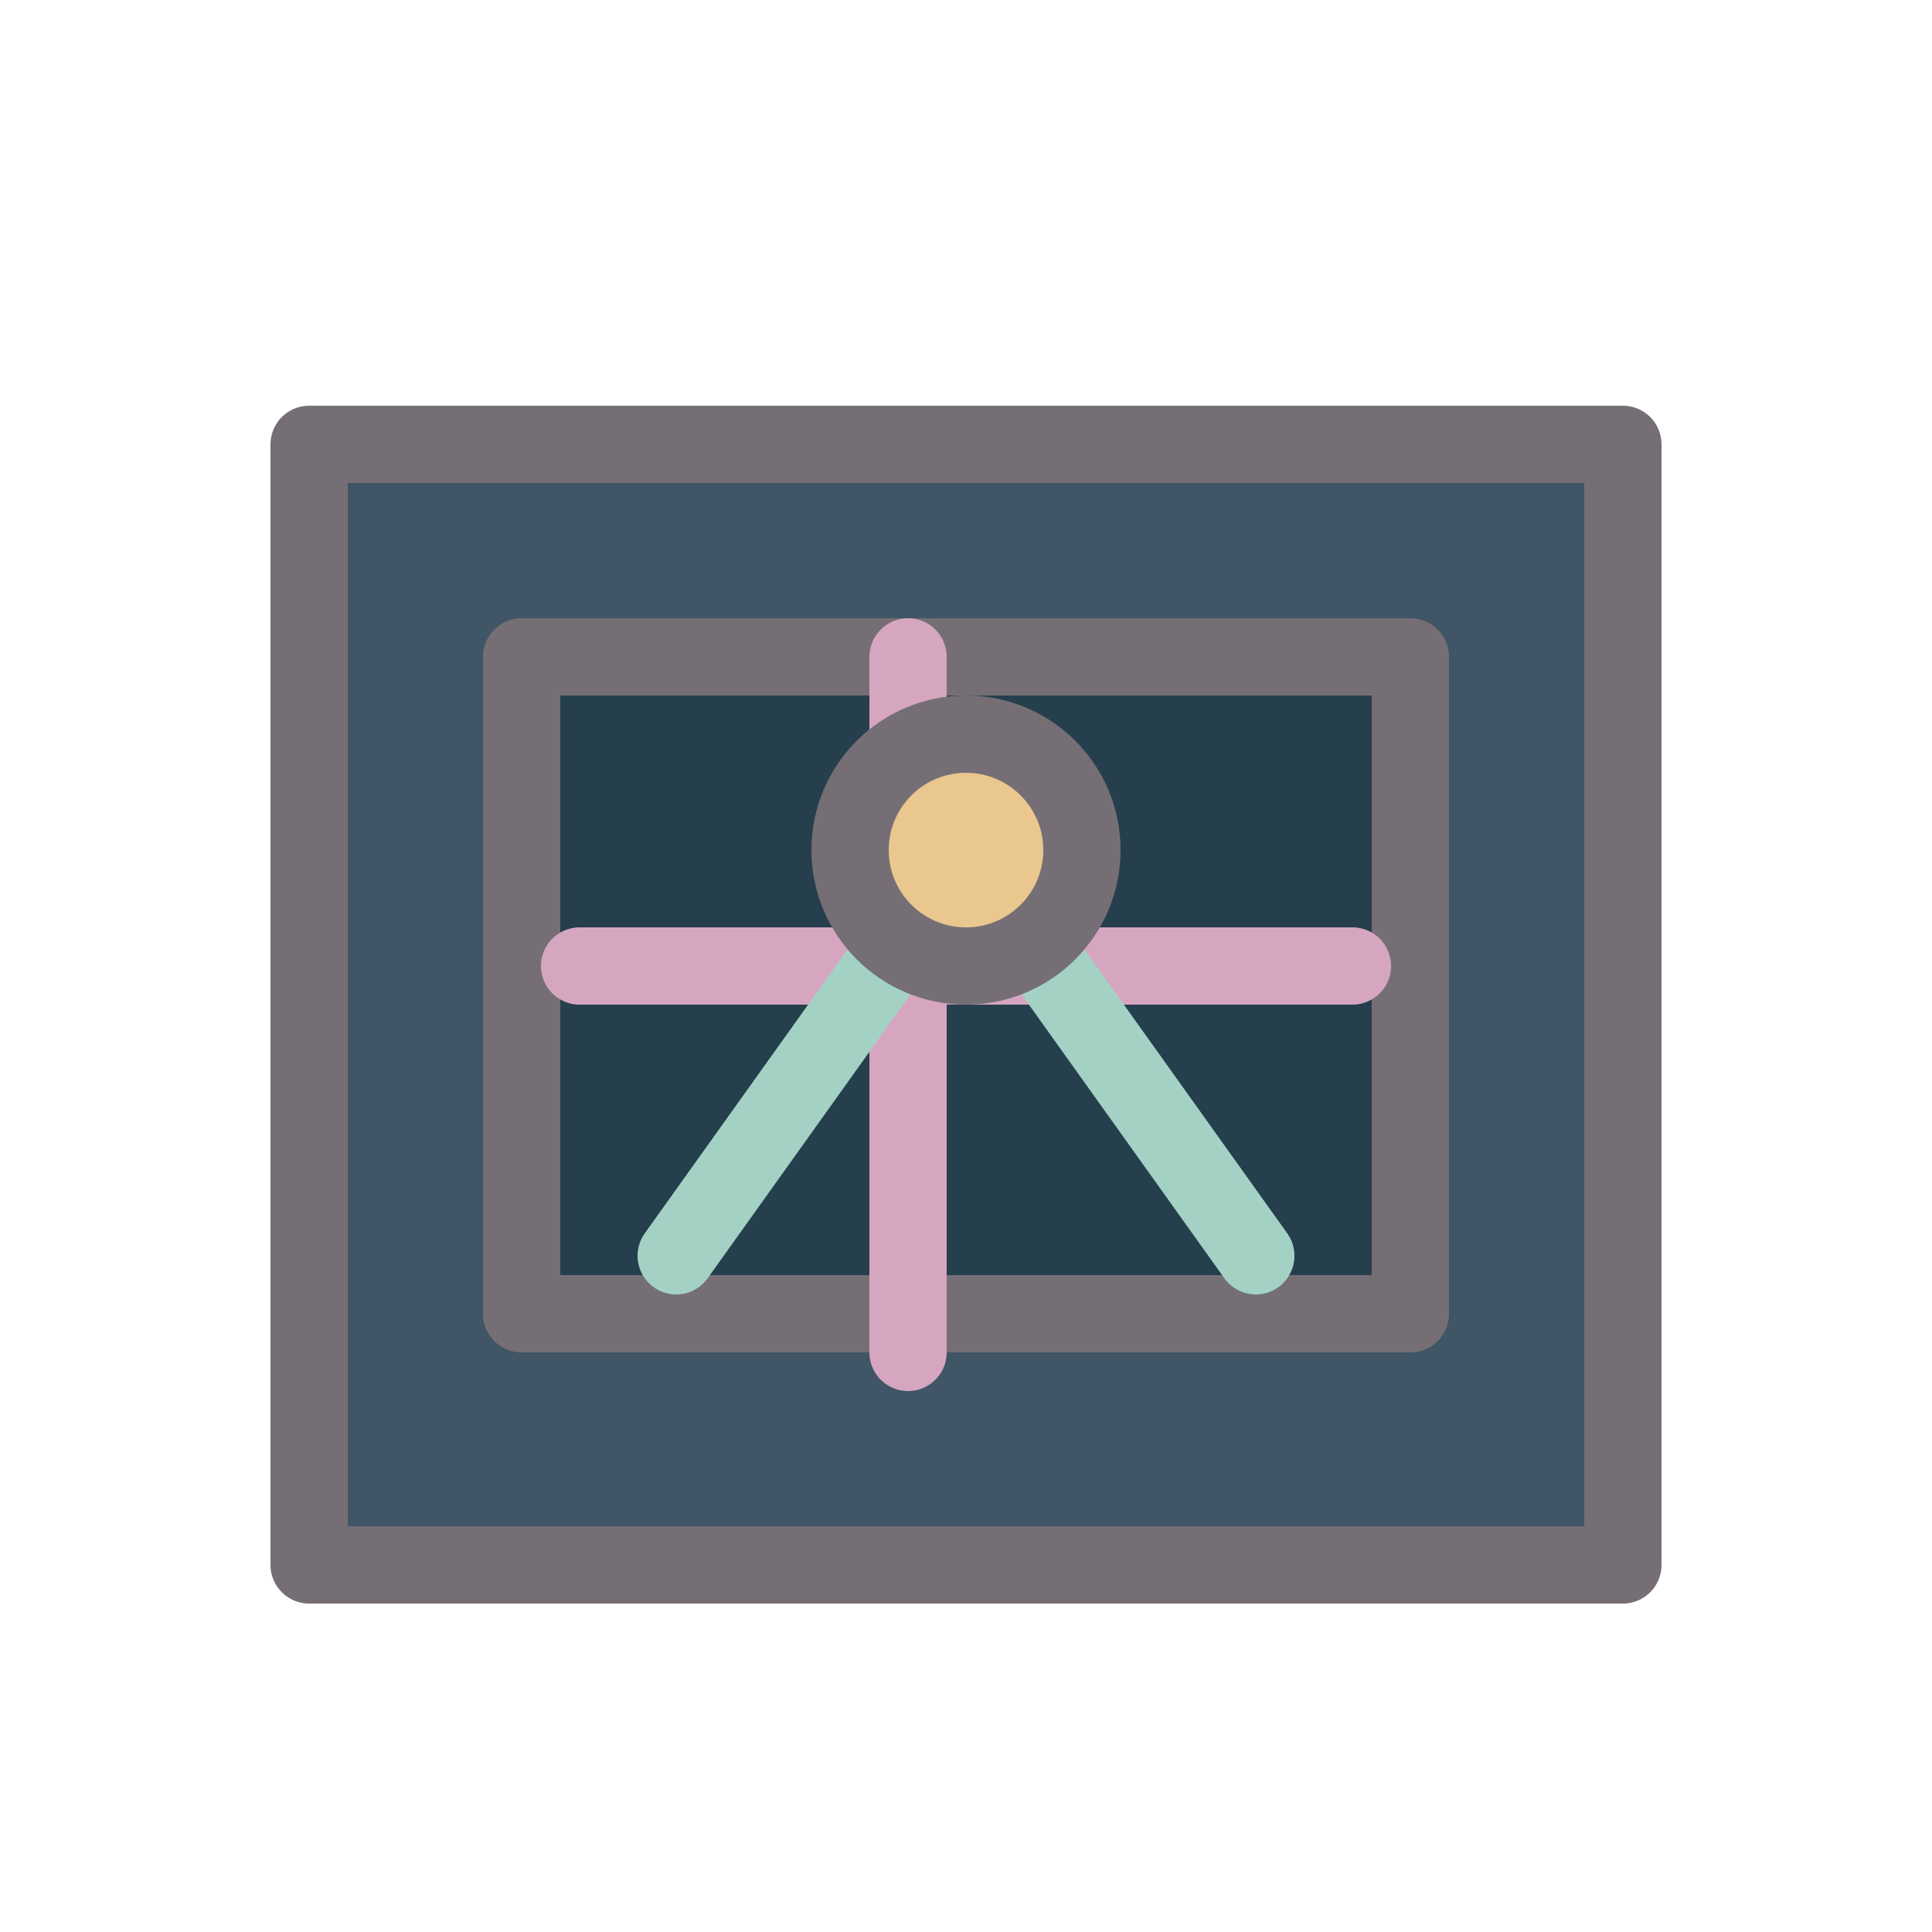
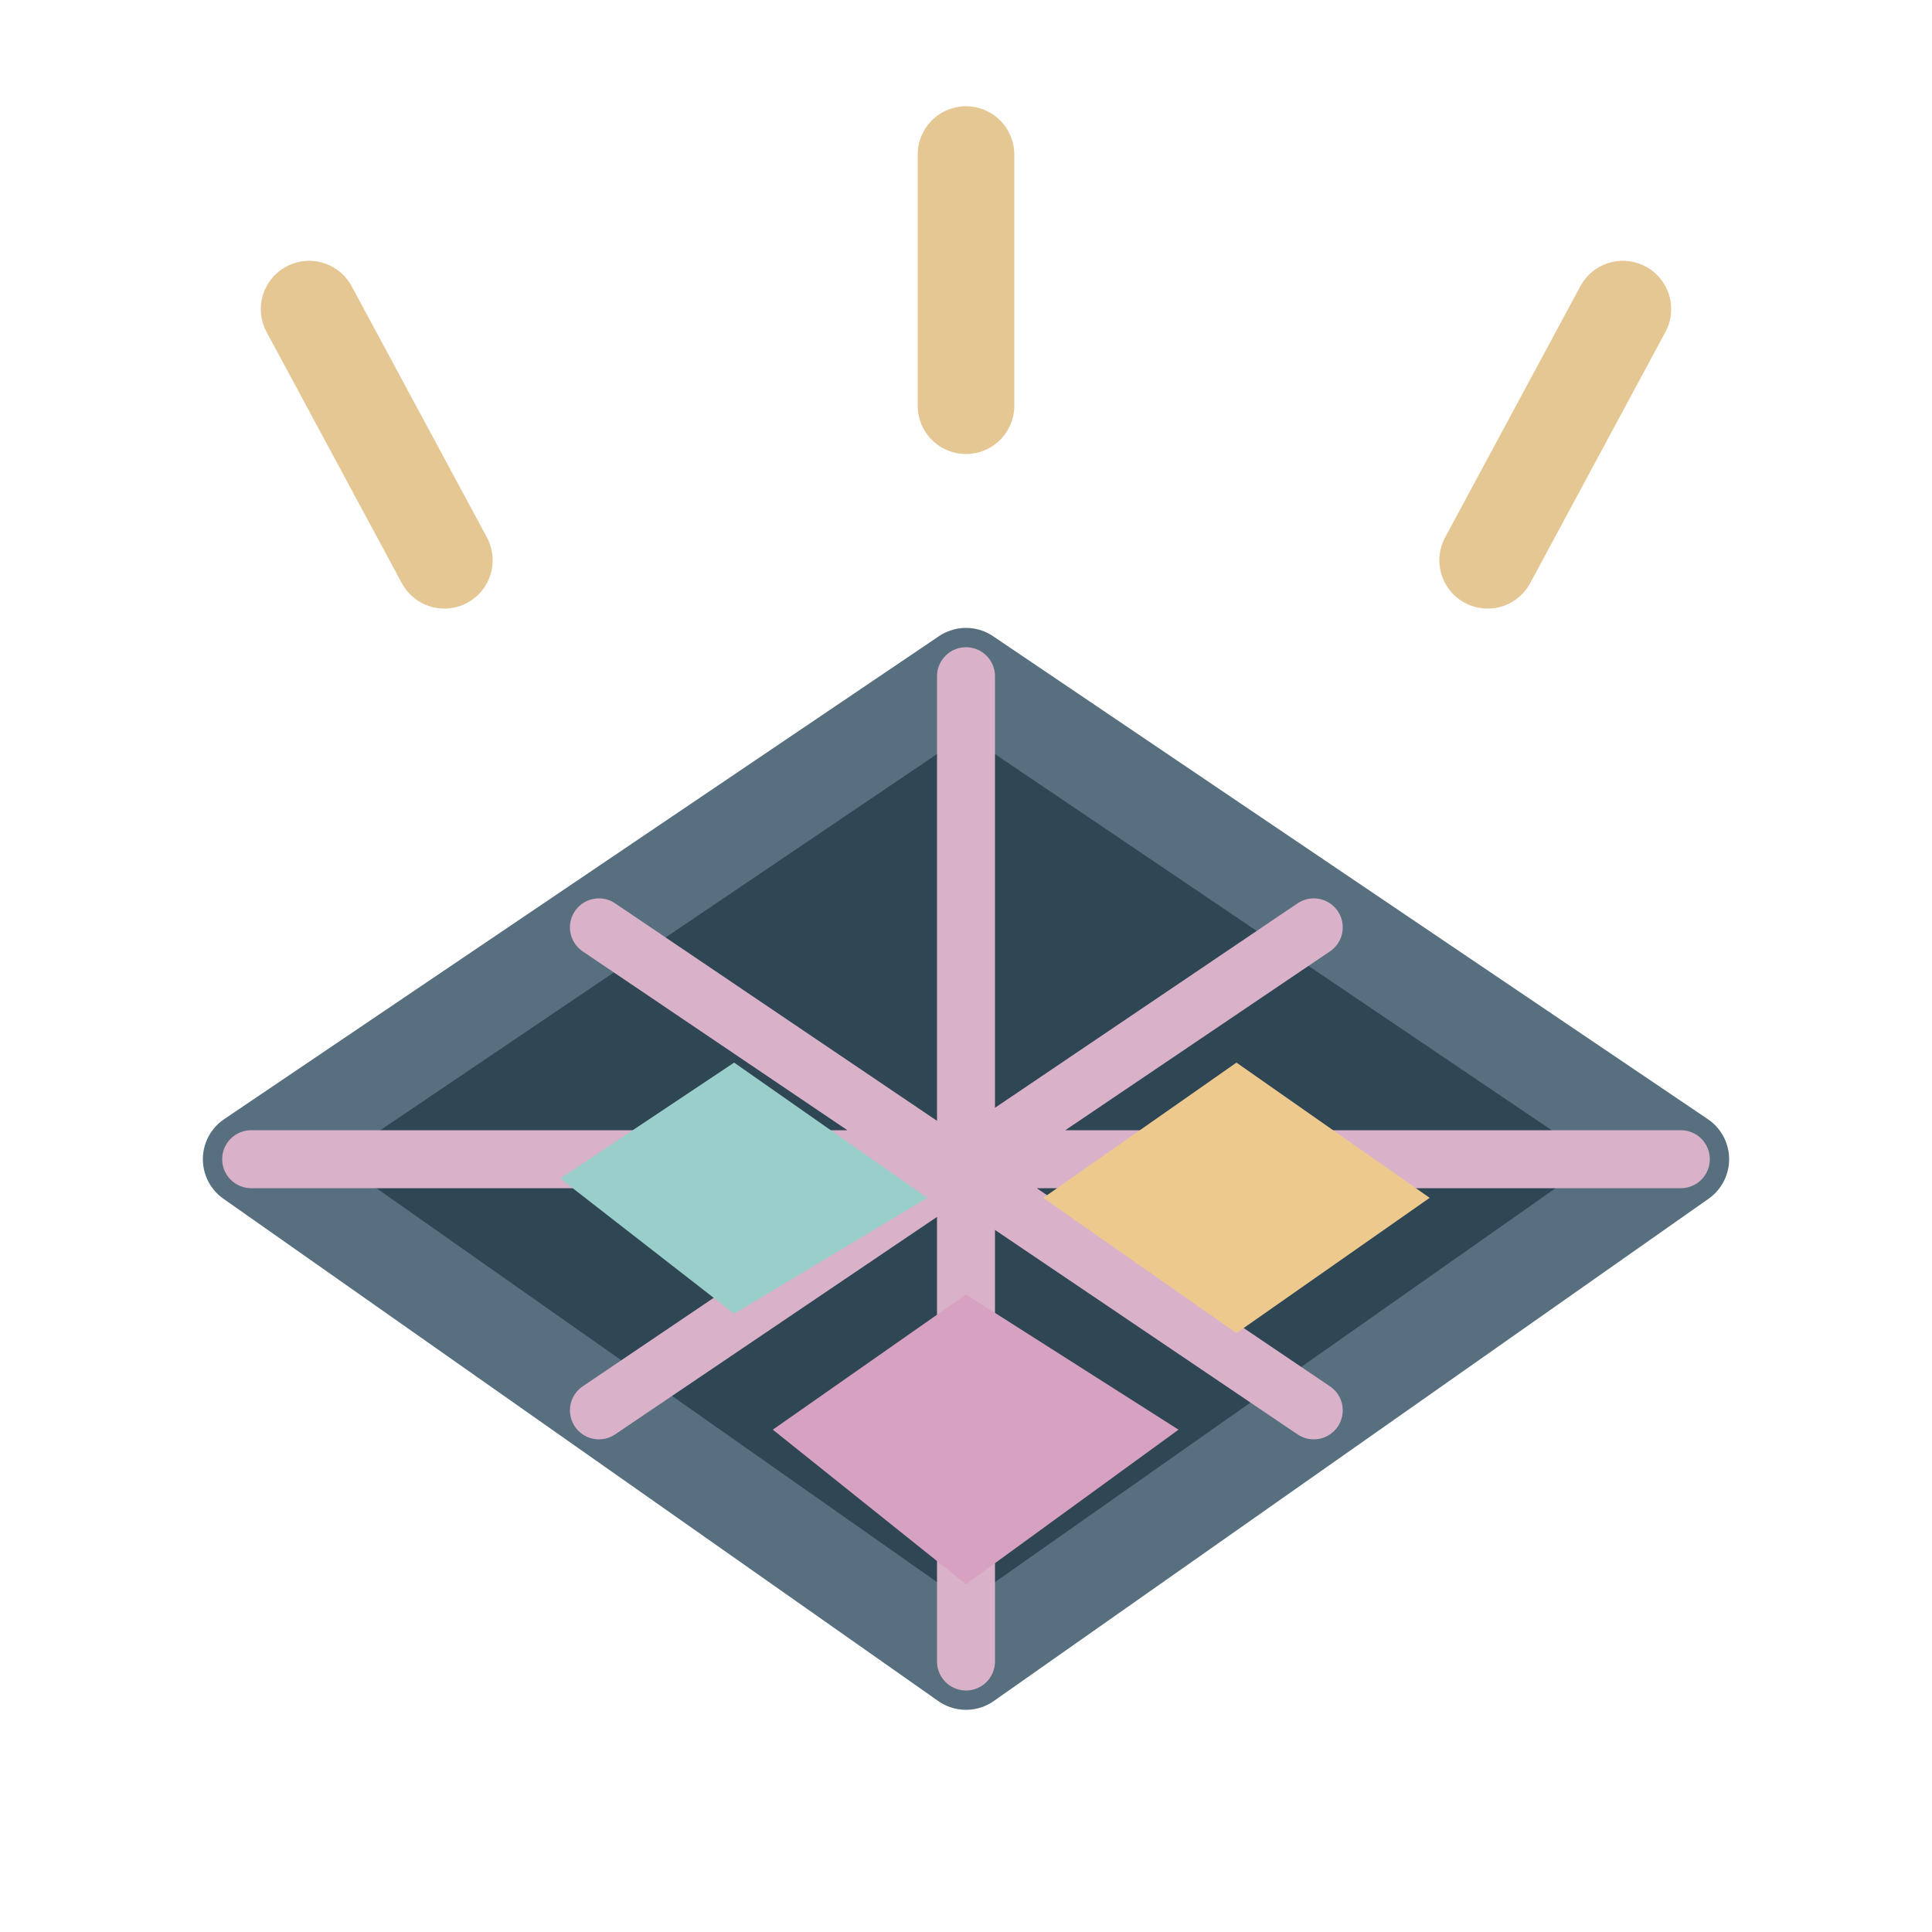
<svg xmlns="http://www.w3.org/2000/svg" viewBox="0 0 100 100">
-   <g stroke="#756F75" stroke-width="4" stroke-linecap="round" stroke-linejoin="round">
-     <path d="M16 23h68v58H16Z" fill="#405565" />
-     <path d="M27 34h46v34H27Z" fill="#263F4D" />
-     <path d="M30 50h40m-23-16v36" stroke="#D6A6C0" />
-     <path d="M35 65 50 44l15 21" stroke="#A3D2C5" fill="none" />
-     <circle cx="50" cy="44" r="6" fill="#EAC78F" />
+   <g stroke-linecap="round" stroke-linejoin="round">
+     <path d="M13 60 50 35l37 25-37 26Z" fill="#2F4655" stroke="#586F80" stroke-width="5" />
+     <path d="m31 48 37 25m0-25L31 73M50 35v51M13 60l74 0" stroke="#D9B2C9" stroke-width="3" />
+     <path d="m29 61 9-6 10 7-10 6Z" fill="#99CECA" />
+     <path d="m54 62 10-7 10 7-10 7Z" fill="#EDC98D" />
+     <path d="m40 74 10-7 11 7-11 8Z" fill="#D7A2C1" />
+     <path d="M23 29 16 16m61 13 7-13M50 21V8" stroke="#E5C793" stroke-width="5" />
  </g>
</svg>
